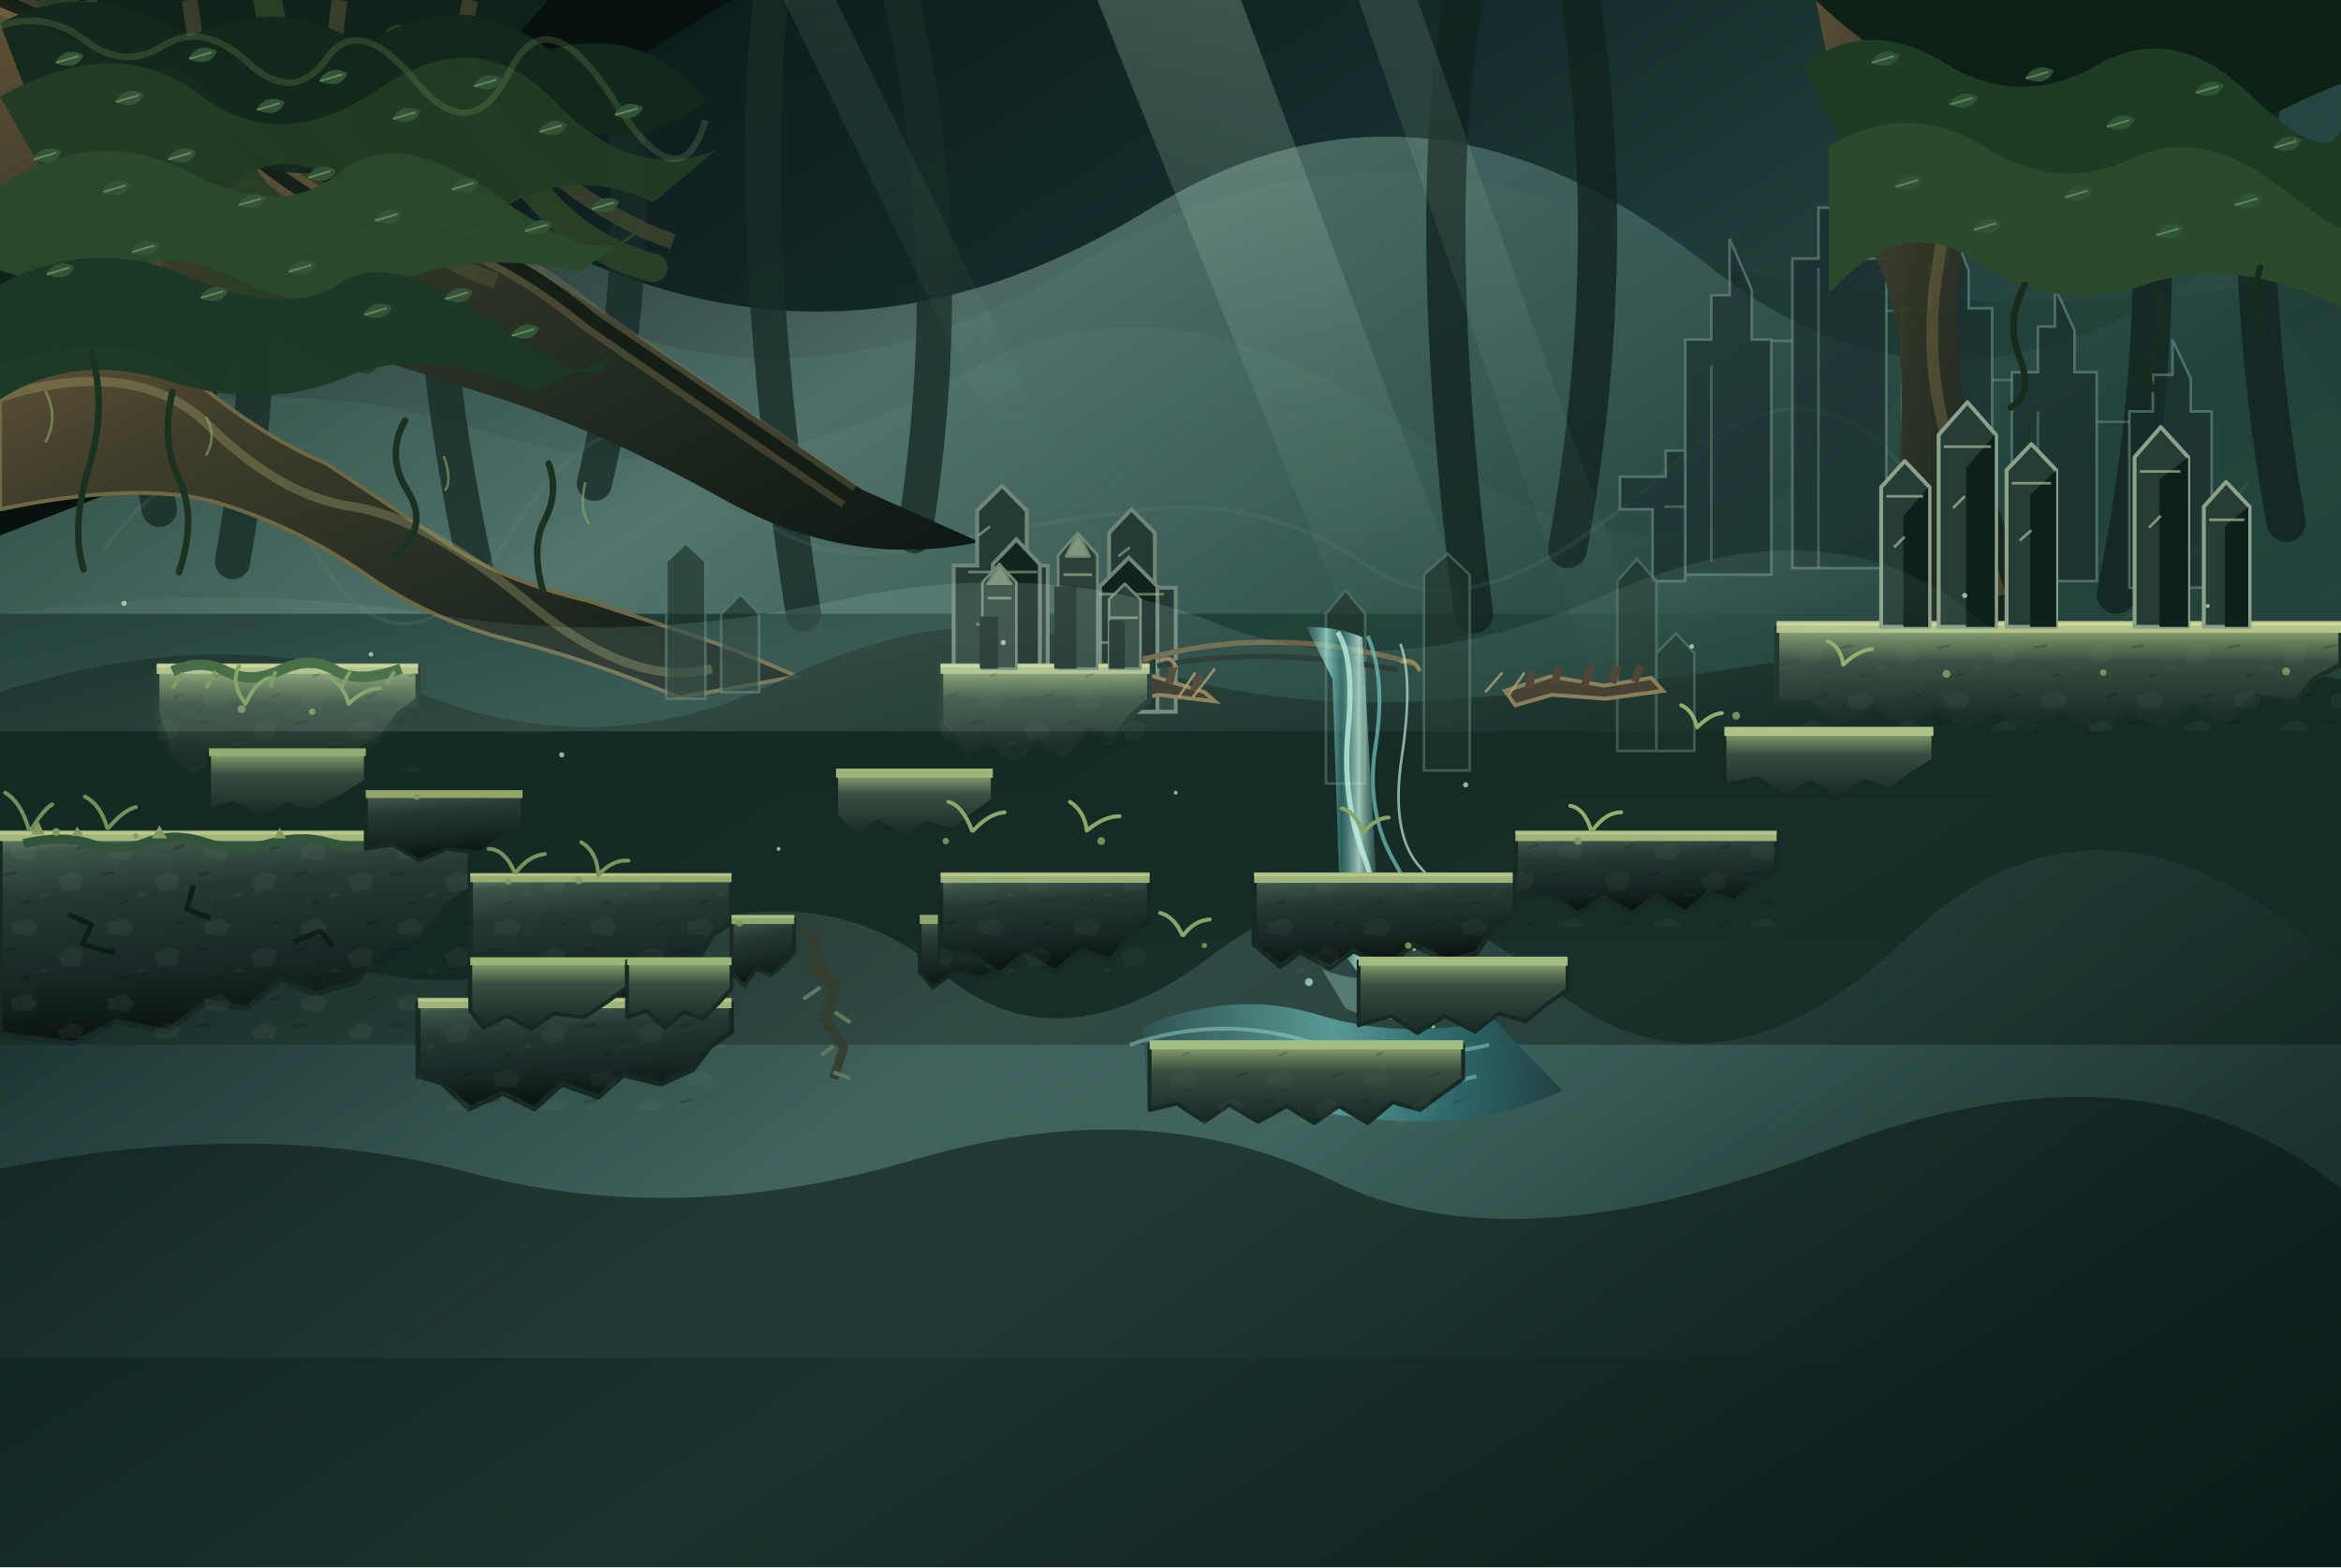
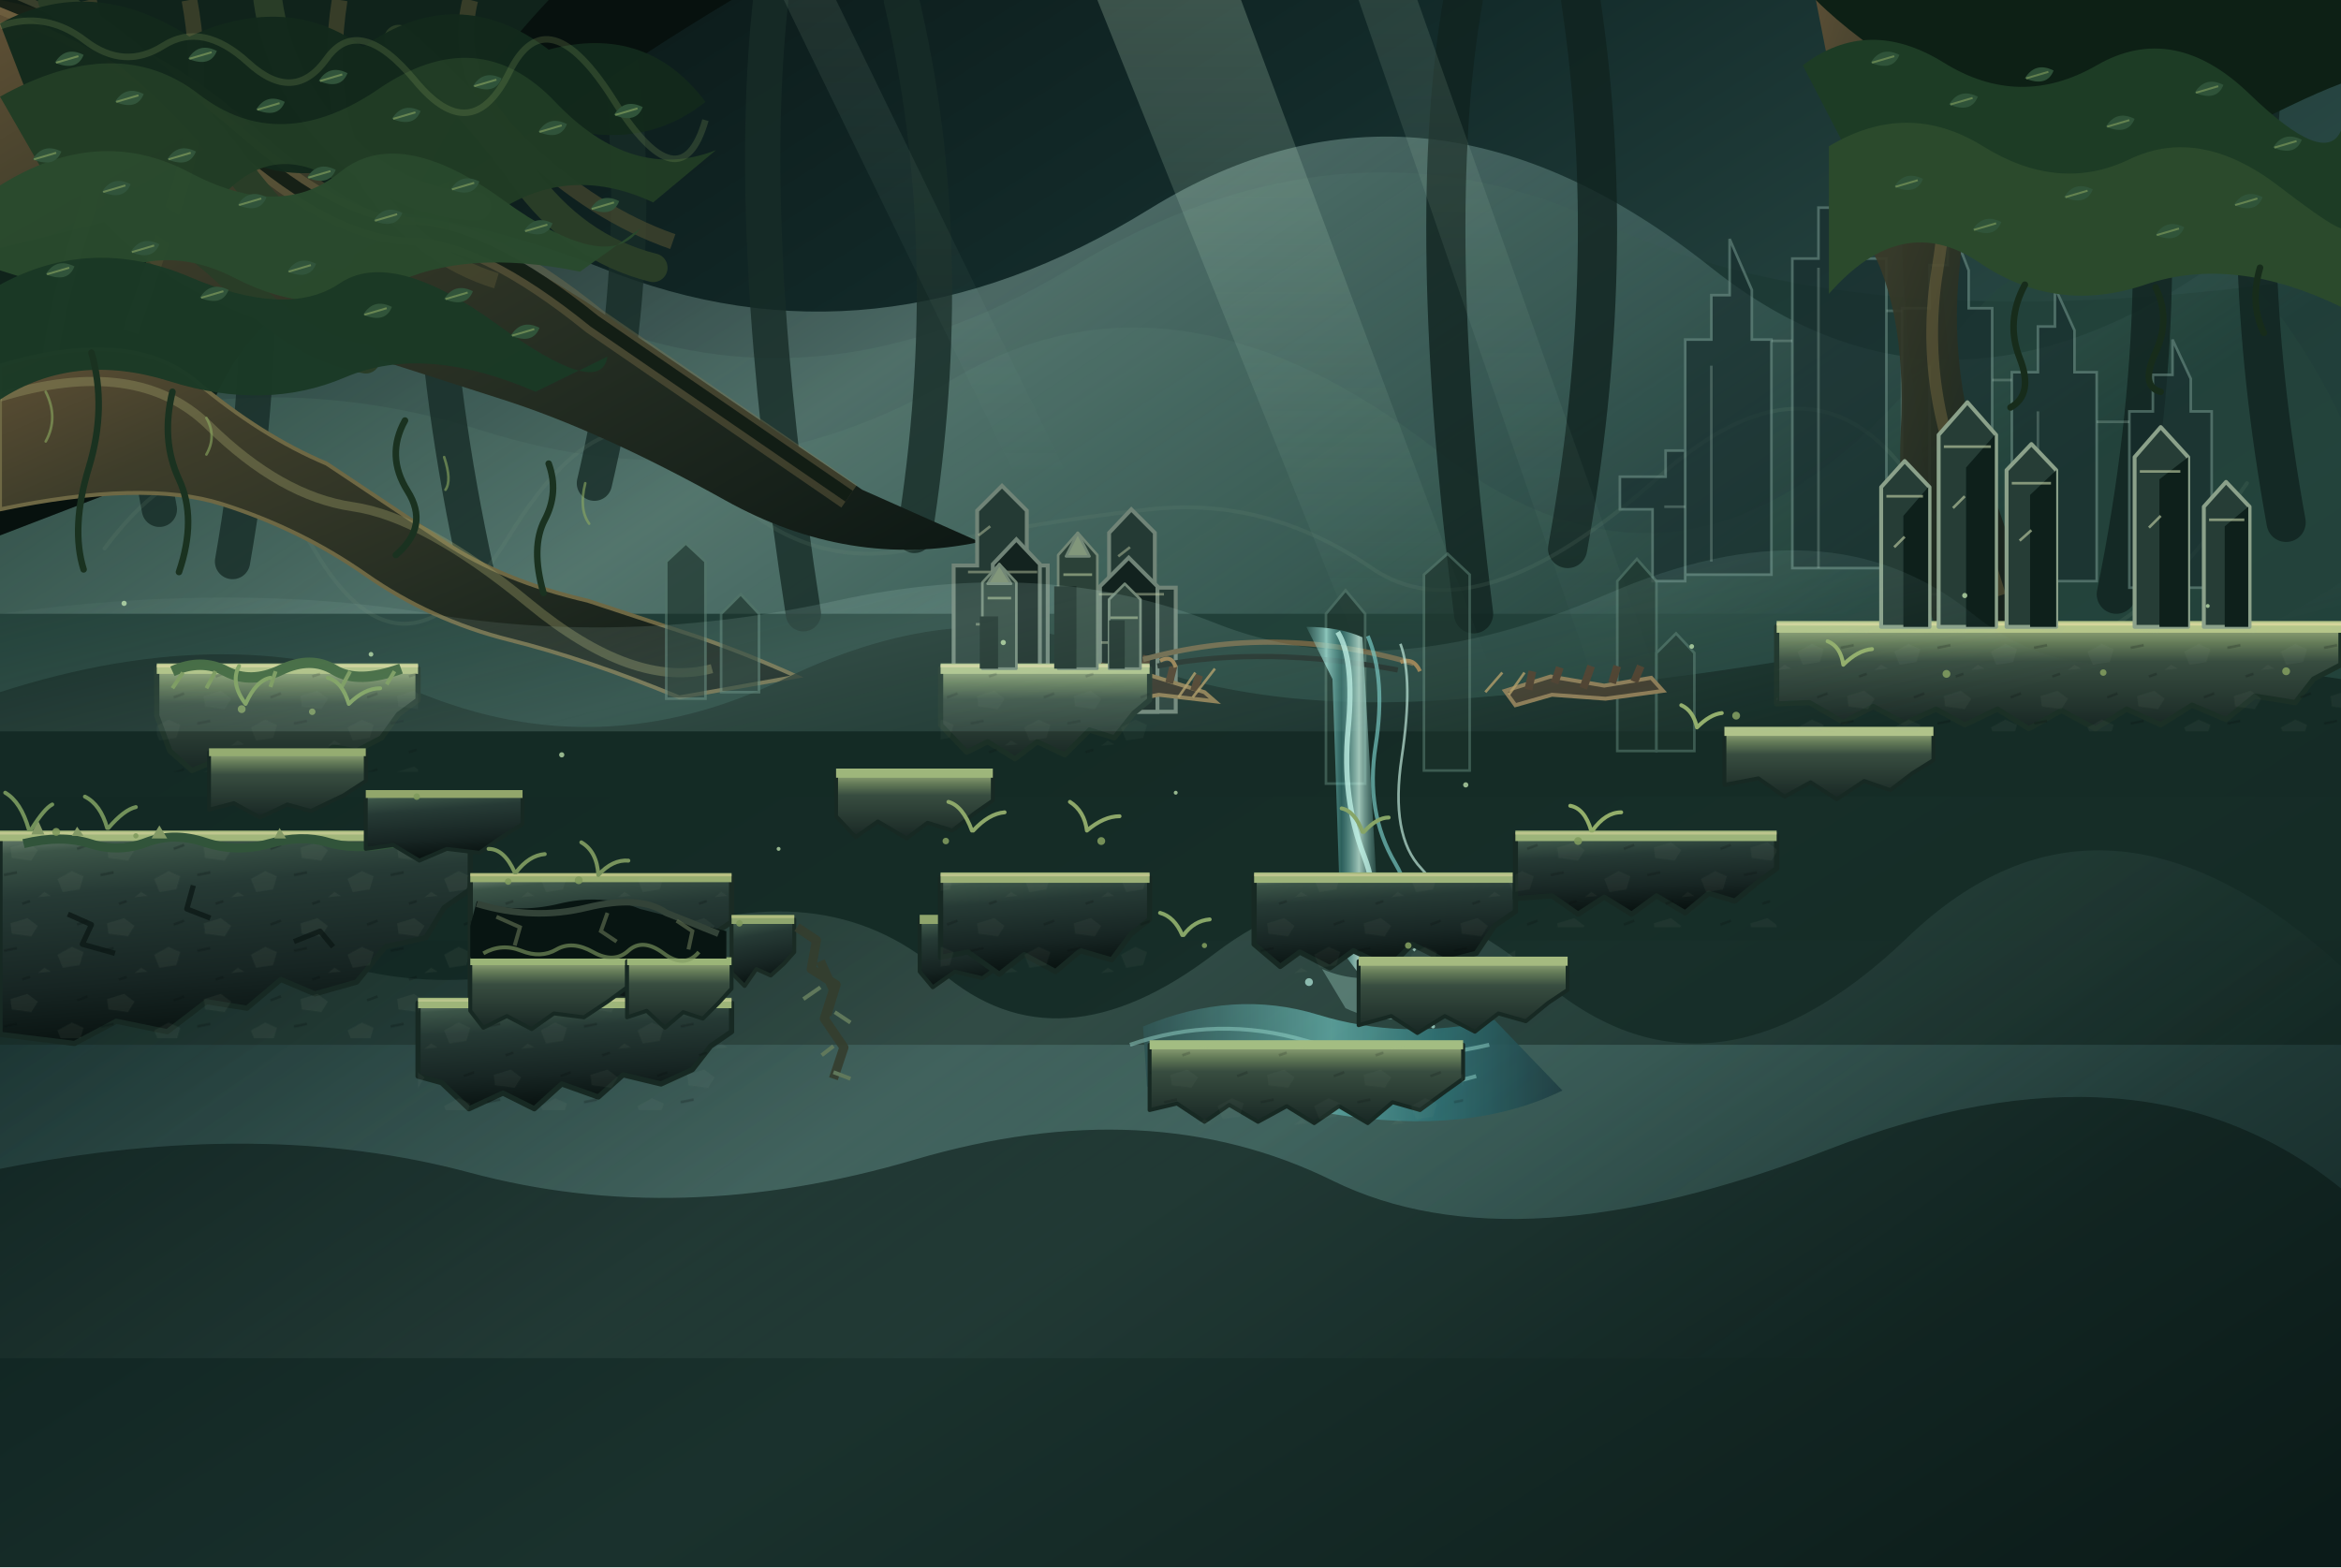
<svg xmlns="http://www.w3.org/2000/svg" width="1792" height="1200" viewBox="0 0 1792 1200">
  <defs>
    <linearGradient id="sky" x1="0" y1="0" x2="0.95" y2="1">
      <stop offset="0" stop-color="#07100f" />
      <stop offset=".32" stop-color="#132b2a" />
      <stop offset=".65" stop-color="#31534e" />
      <stop offset="1" stop-color="#102221" />
    </linearGradient>
    <linearGradient id="mist" x1="0" y1="0" x2="1" y2=".3">
      <stop offset="0" stop-color="#b3d8ca" stop-opacity="0" />
      <stop offset=".48" stop-color="#b7e0d5" stop-opacity=".34" />
      <stop offset=".75" stop-color="#9acbc4" stop-opacity=".2" />
      <stop offset="1" stop-color="#8fb9b7" stop-opacity="0" />
    </linearGradient>
    <linearGradient id="stone" x1="0" y1="0" x2=".18" y2="1">
      <stop offset="0" stop-color="#6c8270" />
      <stop offset=".09" stop-color="#3c5548" />
      <stop offset=".3" stop-color="#263a35" />
      <stop offset=".72" stop-color="#172523" />
      <stop offset="1" stop-color="#091311" />
    </linearGradient>
    <linearGradient id="stoneLight" x1="0" y1="0" x2="0" y2="1">
      <stop offset="0" stop-color="#95a87b" />
      <stop offset=".16" stop-color="#647b58" />
      <stop offset=".34" stop-color="#384d40" />
      <stop offset="1" stop-color="#182724" />
    </linearGradient>
    <linearGradient id="root" x1="0" y1="0" x2="1" y2="1">
      <stop offset="0" stop-color="#5f5035" />
      <stop offset=".25" stop-color="#3e3d2a" />
      <stop offset=".62" stop-color="#242d22" />
      <stop offset="1" stop-color="#0d1814" />
    </linearGradient>
    <linearGradient id="water" x1="0" y1="0" x2="1" y2="0">
      <stop offset="0" stop-color="#183b3c" />
      <stop offset=".45" stop-color="#4f9894" />
      <stop offset=".7" stop-color="#1f6266" />
      <stop offset="1" stop-color="#102d32" />
    </linearGradient>
    <linearGradient id="fall" x1="0" y1="0" x2="1" y2="0">
      <stop offset="0" stop-color="#7bc6c2" stop-opacity=".18" />
      <stop offset=".28" stop-color="#a7e9df" stop-opacity=".82" />
      <stop offset=".48" stop-color="#4eaaa9" stop-opacity=".45" />
      <stop offset=".72" stop-color="#d4fff0" stop-opacity=".8" />
      <stop offset="1" stop-color="#5ca6a2" stop-opacity=".14" />
    </linearGradient>
    <linearGradient id="ray" x1="0" y1="0" x2="0" y2="1">
      <stop offset="0" stop-color="#d5f7d7" stop-opacity=".22" />
      <stop offset="1" stop-color="#b6e7d0" stop-opacity="0" />
    </linearGradient>
    <pattern id="rockGrain" width="74" height="58" patternUnits="userSpaceOnUse">
      <path d="M8 11l13 -4 8 6 -5 8 -15 -2z M44 35l11 -6 9 4 -3 10 -13 2z M29 49l5 -4 5 3" fill="#a2b49a" opacity=".08" />
      <path d="M3 32l10 -2 M59 12l8 -3 M17 54l6 -2" fill="none" stroke="#050d0c" stroke-width="2" opacity=".26" />
    </pattern>
    <pattern id="moss" width="42" height="20" patternUnits="userSpaceOnUse">
      <path d="M1 8q5 -7 10 0t10 -1t10 1t10 -2" fill="none" stroke="#a3bd76" stroke-width="2" opacity=".42" />
      <circle cx="8" cy="15" r="1.8" fill="#a6c77e" opacity=".4" />
      <circle cx="31" cy="5" r="1.2" fill="#d1d59a" opacity=".35" />
    </pattern>
    <g id="leaf">
      <path d="M0 0Q8 -13 22 -6Q17 7 0 0Z" fill="#31553b" />
      <path d="M1 0L18 -5" fill="none" stroke="#78965a" stroke-width="1.5" opacity=".8" />
    </g>
    <g id="stoneBlock">
      <path d="M0 4l5 -4 22 1 5 5 -3 12 -24 1 -5 -5z" fill="#263a32" stroke="#71826a" stroke-width="1" />
      <path d="M5 2l17 1M4 8l8 1" stroke="#a5b08b" stroke-width="1" opacity=".45" />
    </g>
    <g id="spire">
      <path d="M0 0L7 -42L14 0L11 -5L7 -28L3 -5Z" fill="#253a38" stroke="#627c71" stroke-width="1" />
      <path d="M4 -8L7 -42L10 -8" fill="none" stroke="#95b7a1" stroke-width="1" opacity=".6" />
    </g>
  </defs>
  <rect width="1792" height="1200" fill="url(#sky)" />
  <path d="M0 230Q210 120 410 226T820 205T1230 172T1792 210V610H0Z" fill="#1c3933" opacity=".72" />
  <path d="M0 350Q180 270 370 330T730 290T1100 345T1480 275T1792 320V720H0Z" fill="#25453c" opacity=".55" />
  <path d="M0 180Q250 120 460 205T880 160T1310 205T1792 120V470H0Z" fill="url(#mist)" />
  <g fill="none" stroke-linecap="round">
    <path d="M100 0Q80 170 122 390M170 20Q220 190 178 430M340 0Q310 210 372 470M468 0Q500 180 455 370M590 0Q570 180 615 470M690 0Q735 190 700 410" stroke="#172c27" stroke-width="27" opacity=".8" />
    <path d="M1120 0Q1090 170 1128 470M1210 0Q1240 200 1200 420M1485 0Q1450 180 1500 420M1630 0Q1670 210 1620 455M1740 0Q1710 180 1750 400" stroke="#10231f" stroke-width="30" opacity=".8" />
    <path d="M80 420Q170 300 240 420T390 410T540 360T700 420T880 390T1050 435T1270 365T1490 415T1720 370" stroke="#73927b" stroke-width="3" opacity=".14" />
  </g>
  <g opacity=".64" fill="#172d2d" stroke="#66877e" stroke-width="2">
    <path d="M1290 440V260L1310 260V226L1324 226V183L1341 222V260H1356V440Z" />
    <path d="M1372 435V198L1392 198V159L1410 159V125L1425 164V198H1444V435Z" />
    <path d="M1456 455V236L1477 236V203L1491 203V166L1507 207V236H1525V455Z" />
    <path d="M1540 445V285L1560 285V250L1573 250V220L1588 253V285H1605V445Z" />
    <path d="M1630 450V315L1648 315V287L1663 287V260L1677 290V315H1693V450Z" />
    <path d="M1265 445L1265 390L1240 390L1240 365L1275 365L1275 345L1290 345L1290 445Z" />
  </g>
  <g fill="none" stroke="#b9d8c8" stroke-width="2" opacity=".25">
    <path d="M1310 280v150M1392 205v230M1477 280v165M1560 315v130M1648 340v110" />
    <path d="M1274 388h16M1356 261h16M1444 238h12M1525 291h15M1605 323h25" />
  </g>
  <path d="M840 0L950 0L1140 510L1045 510Z" fill="url(#ray)" />
  <path d="M1040 0L1085 0L1280 550L1230 550Z" fill="url(#ray)" opacity=".55" />
  <path d="M600 0L640 0L820 370L780 370Z" fill="url(#ray)" opacity=".42" />
  <path d="M0 0H560Q490 42 430 85T310 155T205 230T130 360L0 410Z" fill="#07110e" />
  <path d="M0 0H420Q360 64 330 125T235 224T150 350L0 390Z" fill="#10231b" />
  <path d="M0 0Q110 22 192 95T315 170T450 232L660 375L750 415Q650 436 555 383T385 306T220 253T80 170L0 190Z" fill="url(#root)" />
  <path d="M0 0Q105 42 182 109T315 177T455 246L650 380" fill="none" stroke="#8c7a4f" stroke-width="21" opacity=".33" />
  <path d="M0 0Q105 42 182 109T315 177T455 246L650 380" fill="none" stroke="#0b1711" stroke-width="10" opacity=".85" />
  <path d="M68 0Q90 90 62 176T35 324M145 0Q160 80 133 158T100 254M260 0Q246 90 285 144T380 215M360 0Q345 60 400 112T515 185" fill="none" stroke="#4c4b30" stroke-width="12" opacity=".65" />
  <path d="M0 280Q100 250 150 292T250 355L340 415Q385 445 450 460L535 488Q570 500 610 518L520 534Q450 505 390 490T280 440T170 386T0 390Z" fill="url(#root)" stroke="#6e6844" stroke-width="3" />
  <path d="M0 304Q105 272 160 326T270 388T405 462T545 512" fill="none" stroke="#a0a16a" stroke-width="7" opacity=".36" />
  <path d="M40 0Q130 58 178 124T260 195M205 0Q214 64 260 110T365 158M305 30Q360 78 400 134T500 205M90 150Q145 178 188 222T280 275" fill="none" stroke="#293d27" stroke-width="22" stroke-linecap="round" />
  <g opacity=".96">
    <path d="M0 18Q70 -20 145 28Q220 -6 278 36Q350 -15 420 38Q495 18 540 78Q490 118 420 95Q370 150 300 118Q220 150 170 112Q90 137 30 96Z" fill="#12291b" />
    <path d="M0 74Q90 24 152 72T290 68T425 78T548 115L500 155Q438 126 384 160T268 146T160 163T38 140Z" fill="#203c24" />
    <path d="M0 142Q75 95 145 132T260 132T385 153T490 175L444 208Q356 190 300 218T180 213T60 226L0 207Z" fill="#294a2d" />
    <path d="M0 218Q70 180 145 212T260 217T380 248T465 273L410 300Q325 263 264 289T130 292T0 306Z" fill="#1a3925" />
    <path d="M0 20Q35 8 65 31T125 35T190 48T250 45T318 62T390 55T470 77T540 92" fill="none" stroke="#8da766" stroke-width="5" opacity=".22" />
    <g>
      <use href="#leaf" x="42" y="48" />
      <use href="#leaf" x="88" y="78" />
      <use href="#leaf" x="144" y="45" />
      <use href="#leaf" x="196" y="84" />
      <use href="#leaf" x="244" y="62" />
      <use href="#leaf" x="300" y="91" />
      <use href="#leaf" x="362" y="66" />
      <use href="#leaf" x="412" y="101" />
      <use href="#leaf" x="470" y="88" />
      <use href="#leaf" x="25" y="122" />
      <use href="#leaf" x="78" y="147" />
      <use href="#leaf" x="128" y="122" />
      <use href="#leaf" x="182" y="157" />
      <use href="#leaf" x="235" y="136" />
      <use href="#leaf" x="286" y="169" />
      <use href="#leaf" x="345" y="145" />
      <use href="#leaf" x="401" y="177" />
      <use href="#leaf" x="452" y="160" />
      <use href="#leaf" x="35" y="210" />
      <use href="#leaf" x="100" y="193" />
      <use href="#leaf" x="153" y="228" />
      <use href="#leaf" x="220" y="208" />
      <use href="#leaf" x="278" y="241" />
      <use href="#leaf" x="340" y="229" />
      <use href="#leaf" x="391" y="257" />
    </g>
  </g>
  <path d="M1470 0Q1510 110 1500 205T1530 390L1572 512L1502 520Q1450 430 1455 330T1425 178L1390 0Z" fill="url(#root)" opacity=".92" />
  <path d="M1487 15Q1498 115 1483 207T1510 389L1531 456" fill="none" stroke="#a18a52" stroke-width="9" opacity=".3" />
  <path d="M1390 0Q1420 30 1470 60T1580 115T1700 108T1792 64V0Z" fill="#0d2015" />
  <path d="M1380 50Q1430 12 1488 48T1605 50T1722 72T1792 100V180Q1730 140 1670 164T1550 150T1440 166Z" fill="#1d3c25" />
  <path d="M1400 112Q1460 76 1518 112T1630 122T1745 143T1792 168V235Q1710 195 1642 218T1515 201T1400 225Z" fill="#2b4a2c" />
  <g opacity=".9">
    <use href="#leaf" x="1432" y="48" />
    <use href="#leaf" x="1492" y="80" />
    <use href="#leaf" x="1550" y="60" />
    <use href="#leaf" x="1612" y="97" />
    <use href="#leaf" x="1680" y="71" />
    <use href="#leaf" x="1740" y="113" />
    <use href="#leaf" x="1450" y="143" />
    <use href="#leaf" x="1510" y="176" />
    <use href="#leaf" x="1580" y="151" />
    <use href="#leaf" x="1650" y="180" />
    <use href="#leaf" x="1710" y="157" />
  </g>
  <g fill="none" stroke-linecap="round">
    <path d="M70 270q12 42 -2 88t-4 78M132 300q-9 37 5 67t0 71M310 322q-15 27 2 54t-9 49M420 355q8 22 -3 43t-1 56" stroke="#1a3220" stroke-width="5" />
    <path d="M35 300q10 20 0 38M158 320q8 14 0 28M340 350q6 18 1 25M448 370q-5 20 3 31" stroke="#8caa61" stroke-width="2" opacity=".6" />
    <path d="M1550 218q-15 28 -4 56t-7 38M1650 220q12 24 0 50t4 30M1730 205q-8 28 3 50" stroke="#172c1b" stroke-width="5" />
  </g>
  <path d="M0 530Q180 472 320 530T600 520T850 500T1120 535T1400 500T1792 520V800H0Z" fill="#10241f" opacity=".75" />
  <g opacity=".65" fill="#1b322b" stroke="#527568" stroke-width="2">
    <path d="M510 535V430L525 416L540 430V535Z" />
    <path d="M552 530V470L567 455L581 470V530Z" />
    <path d="M1015 600V470L1030 452L1045 470V600Z" />
    <path d="M1090 590V440L1108 424L1125 440V590Z" />
    <path d="M1238 575V445L1253 428L1268 445V575Z" />
    <path d="M1268 575V500L1283 485L1297 500V575Z" />
  </g>
  <g fill="#243a34" stroke="#708477" stroke-width="3">
    <path d="M730 545V433L748 433V391L767 372L786 391V433H802V545Z" />
    <path d="M830 545V450L849 450V408L866 390L884 408V450H900V545Z" />
    <path d="M760 432L778 413L796 432V545H760Z" fill="#13231f" />
    <path d="M842 449L864 427L886 449V545H842Z" fill="#12221e" />
  </g>
  <g fill="none" stroke="#b7c4a0" stroke-width="2" opacity=".5">
    <path d="M741 438h53M841 455h50M747 478l25 0M843 492h28M754 525h18M849 524h22" />
    <path d="M749 410l9 -7M856 426l9 -7" />
  </g>
  <g>
    <path d="M832 525L880 517L922 530L930 537L887 532L850 539Z" fill="#342f23" stroke="#8e7a4e" stroke-width="3" />
    <path d="M842 522l4 -14M856 526l5 -16M874 522l4 -20M895 523l4 -16M914 529l4 -12" stroke="#4d3b27" stroke-width="6" />
    <path d="M875 505Q975 477 1082 508" fill="none" stroke="#6d6344" stroke-width="4" />
    <path d="M886 510Q968 494 1070 513" fill="none" stroke="#1d2924" stroke-width="4" />
    <path d="M1152 529L1187 518L1228 525L1264 519L1273 529L1229 535L1188 532L1160 540Z" fill="#3f392a" stroke="#8c7952" stroke-width="3" />
    <path d="M1170 528l3 -14M1190 523l4 -12M1212 527l6 -17M1234 523l4 -13M1251 522l5 -12" stroke="#4b3b29" stroke-width="6" />
    <path d="M915 515l-13 19M930 512l-17 22M1150 515l-13 15M1167 515l-12 17" stroke="#b59b61" stroke-width="2" opacity=".8" />
    <path d="M888 506q9 -5 12 5M1072 507q10 -4 15 7" fill="none" stroke="#9b7d4c" stroke-width="3" />
  </g>
  <path d="M1000 480Q1025 480 1043 488L1056 715L1045 752L1027 728L1020 520Z" fill="url(#fall)" opacity=".9" />
  <path d="M1024 484Q1037 505 1032 558T1044 655T1035 724" fill="none" stroke="#c3f4e8" stroke-width="4" opacity=".76" />
  <path d="M1047 487Q1061 520 1053 571T1068 661T1055 723" fill="none" stroke="#75c6c1" stroke-width="3" opacity=".7" />
  <path d="M1072 493Q1082 520 1073 580T1088 665T1082 728" fill="none" stroke="#d5fff0" stroke-width="2" opacity=".62" />
  <path d="M875 786Q944 757 1009 777T1144 781L1196 835Q1125 870 1020 853T878 832Z" fill="url(#water)" opacity=".92" />
  <path d="M865 800Q932 777 1000 797T1140 800M893 821Q956 810 1012 826T1130 824M935 844Q1006 831 1082 847" fill="none" stroke="#94d9cc" stroke-width="3" opacity=".48" />
  <path d="M1012 742Q1042 755 1074 744L1100 774Q1064 788 1030 772Z" fill="#bcf8e7" opacity=".3" />
  <g fill="#c3fff0" opacity=".65">
    <circle cx="1002" cy="752" r="3" />
    <circle cx="1083" cy="760" r="2.5" />
    <circle cx="1049" cy="771" r="2" />
    <circle cx="1097" cy="786" r="1.5" />
  </g>
  <path d="M0 720Q130 690 240 732T490 720T720 744T930 730T1180 750T1460 718T1792 740V1040H0Z" fill="url(#mist)" opacity=".5" />
  <path d="M0 895Q200 855 360 898T700 888T1020 904T1400 880T1792 910V1200H0Z" fill="#071512" opacity=".55" />
  <g id="terrain-masses" stroke-linejoin="round">
    <path d="M0 640H360V681L340 695L326 718L295 725L273 752L241 761L215 750L189 772L158 767L128 790L89 782L57 799L0 792Z" fill="url(#stone)" stroke="#172923" stroke-width="4" />
    <path d="M0 640H360" stroke="#a2b77b" stroke-width="8" />
    <path d="M0 638H360" stroke="#d0d09a" stroke-width="2" opacity=".65" />
    <path d="M0 640H360V795H0Z" fill="url(#rockGrain)" opacity=".9" />
    <path d="M18 646q29 -7 51 0t43 -1t45 0t49 1t45 -1t48 1t49 -1" fill="none" stroke="#31543a" stroke-width="7" />
    <g fill="#839966">
      <path d="M24 639l5 -11 5 11z" />
      <path d="M55 640l4 -7 5 7z" />
      <path d="M116 642l6 -10 6 10z" />
      <path d="M210 642l4 -8 5 8z" />
      <path d="M288 642l6 -11 6 11z" />
    </g>
    <path d="M52 700l18 8 -7 15 25 7M148 678l-5 18 18 7M225 721l20 -8 10 12" fill="none" stroke="#0b1714" stroke-width="4" opacity=".75" />
    <path d="M360 672H560V706L545 716L532 739L505 748L484 766L451 760L431 779L400 764L380 780L360 766Z" fill="url(#stone)" stroke="#1a2b24" stroke-width="4" />
    <path d="M360 672H560" stroke="#97ad70" stroke-width="7" />
    <path d="M360 670H560" stroke="#d2ce91" stroke-width="2" opacity=".6" />
    <path d="M360 672H560V770H360Z" fill="url(#rockGrain)" opacity=".8" />
    <path d="M560 704H608V729L600 738L590 747L579 742L570 755L560 745Z" fill="url(#stone)" stroke="#1a2b24" stroke-width="3" />
    <path d="M560 704H608" stroke="#8fa66e" stroke-width="7" />
    <path d="M560 702H608" stroke="#c7cc8a" stroke-width="2" opacity=".6" />
    <path d="M120 512H320V536L305 547L292 565L273 575L255 572L237 589L217 580L194 591L171 580L147 590L130 575L120 548Z" fill="url(#stoneLight)" stroke="#1b3026" stroke-width="4" />
    <path d="M120 512H320" stroke="#b1c183" stroke-width="8" />
    <path d="M120 510H320" stroke="#e0d8a0" stroke-width="2" opacity=".7" />
    <path d="M120 512H320V591H120Z" fill="url(#rockGrain)" opacity=".65" />
    <path d="M132 514q22 -10 41 0t42 -1t41 0t51 -1" fill="none" stroke="#3d6339" stroke-width="8" />
    <path d="M140 515l-8 12M165 514l-7 13M211 514l-4 12M268 514l-7 13M302 514l-6 10" stroke="#799759" stroke-width="3" />
    <path d="M160 576H280V598L263 609L238 621L220 616L199 626L179 615L160 620Z" fill="url(#stoneLight)" stroke="#172923" stroke-width="3" />
    <path d="M160 576H280" stroke="#95ac71" stroke-width="6" />
    <path d="M280 608H400V631L384 641L367 653L342 650L321 659L301 647L280 650Z" fill="url(#stone)" stroke="#172923" stroke-width="3" />
    <path d="M280 608H400" stroke="#92a66b" stroke-width="6" />
    <path d="M320 768H560V790L544 801L530 819L506 830L477 823L458 840L430 830L409 849L385 837L359 849L338 829L320 824Z" fill="url(#stone)" stroke="#172923" stroke-width="4" />
    <path d="M320 768H560" stroke="#9eb579" stroke-width="8" />
    <path d="M320 766H560" stroke="#d0d19a" stroke-width="2" opacity=".55" />
    <path d="M320 768H560V850H320Z" fill="url(#rockGrain)" opacity=".8" />
    <path d="M360 736H480V756L465 767L447 779L424 776L407 788L388 778L370 787L360 774Z" fill="url(#stoneLight)" stroke="#172923" stroke-width="3" />
    <path d="M360 736H480" stroke="#9bb578" stroke-width="6" />
    <path d="M480 736H560V757L550 768L538 780L523 775L509 787L495 774L480 779Z" fill="url(#stoneLight)" stroke="#172923" stroke-width="3" />
    <path d="M480 736H560" stroke="#9bb578" stroke-width="6" />
    <path d="M704 704H784V726L770 736L752 749L731 744L714 756L704 744Z" fill="url(#stone)" stroke="#172923" stroke-width="3" />
    <path d="M704 704H784" stroke="#8fa56c" stroke-width="7" />
    <path d="M610 710L625 720L621 742L640 754L633 777M628 736L638 758L631 780L646 802L638 826" fill="none" stroke="#343d2d" stroke-width="7" opacity=".9" />
    <path d="M628 756l-13 9M639 775l12 8M638 801l-9 7M638 821l13 5" stroke="#60785b" stroke-width="3" />
    <path d="M720 672H880V704L866 715L851 735L827 728L808 744L784 731L765 746L741 729L720 733Z" fill="url(#stone)" stroke="#172923" stroke-width="4" />
    <path d="M720 672H880" stroke="#9aaf75" stroke-width="8" />
    <path d="M720 670H880" stroke="#d3d19b" stroke-width="2" opacity=".6" />
    <path d="M720 672H880V746H720Z" fill="url(#rockGrain)" opacity=".75" />
    <path d="M960 672H1160V698L1144 709L1130 730L1107 736L1081 723L1063 741L1036 728L1018 741L995 729L980 740L960 723Z" fill="url(#stone)" stroke="#172923" stroke-width="4" />
    <path d="M960 672H1160" stroke="#9db47a" stroke-width="8" />
    <path d="M960 670H1160" stroke="#d3d19b" stroke-width="2" opacity=".6" />
    <path d="M960 672H1160V746H960Z" fill="url(#rockGrain)" opacity=".75" />
    <path d="M720 512H880V536L868 546L853 565L834 559L815 578L794 568L777 581L756 568L740 576L720 555Z" fill="url(#stoneLight)" stroke="#1b3026" stroke-width="4" />
    <path d="M720 512H880" stroke="#b2c48a" stroke-width="8" />
    <path d="M720 510H880" stroke="#e1dba5" stroke-width="2" opacity=".75" />
    <path d="M720 512H880V581H720Z" fill="url(#rockGrain)" opacity=".65" />
    <g fill="#2b4138" stroke="#728776" stroke-width="2">
      <path d="M752 512V446L765 432L778 446V512Z" />
      <path d="M810 512V425L825 408L840 425V512Z" />
      <path d="M849 512V459L861 447L873 459V512Z" />
      <path d="M756 447L765 432L774 447Z" fill="#82977b" />
      <path d="M816 426L825 408L834 426Z" fill="#82977b" />
    </g>
    <g fill="#152721">
      <path d="M764 472v40h-14v-40z" />
      <path d="M824 449v63h-17v-63z" />
      <path d="M861 475v37h-12v-37z" />
    </g>
    <path d="M756 458h18M814 440h22M850 473h21" stroke="#b4c69b" stroke-width="2" opacity=".6" />
    <path d="M640 592H760V613L747 622L729 636L710 630L694 642L672 629L655 641L640 625Z" fill="url(#stoneLight)" stroke="#172923" stroke-width="3" />
    <path d="M640 592H760" stroke="#9eb67b" stroke-width="7" />
    <path d="M880 800H1120V826L1106 836L1087 850L1066 844L1047 860L1025 847L1006 860L985 847L963 859L941 846L922 859L901 845L880 850Z" fill="url(#stoneLight)" stroke="#172923" stroke-width="3" />
    <path d="M880 800H1120" stroke="#a3bd82" stroke-width="7" />
    <path d="M880 801H1120V862H880Z" fill="url(#rockGrain)" opacity=".65" />
    <path d="M1160 640H1360V665L1345 676L1328 690L1308 684L1290 699L1268 686L1249 700L1228 687L1208 700L1188 686L1160 688Z" fill="url(#stone)" stroke="#172923" stroke-width="4" />
    <path d="M1160 640H1360" stroke="#9cb47a" stroke-width="8" />
    <path d="M1160 638H1360" stroke="#d2d19a" stroke-width="2" opacity=".6" />
    <path d="M1160 640H1360V710H1160Z" fill="url(#rockGrain)" opacity=".75" />
    <path d="M1040 736H1200V758L1185 768L1168 782L1147 776L1129 790L1106 778L1085 791L1065 778L1040 785Z" fill="url(#stoneLight)" stroke="#172923" stroke-width="3" />
    <path d="M1040 736H1200" stroke="#a5ba80" stroke-width="7" />
    <path d="M1320 560H1480V582L1464 592L1447 605L1427 598L1406 612L1386 599L1366 610L1346 596L1320 601Z" fill="url(#stoneLight)" stroke="#172923" stroke-width="3" />
    <path d="M1320 560H1480" stroke="#b0c38a" stroke-width="7" />
    <path d="M1360 480H1792V509L1771 520L1757 538L1726 533L1704 551L1678 540L1654 555L1628 543L1604 558L1578 544L1553 558L1529 543L1504 555L1482 543L1458 554L1434 541L1411 553L1385 538L1360 539Z" fill="url(#stoneLight)" stroke="#1b3026" stroke-width="4" />
    <path d="M1360 480H1792" stroke="#b5c68a" stroke-width="9" />
    <path d="M1360 478H1792" stroke="#e2dda3" stroke-width="2" opacity=".72" />
    <path d="M1360 480H1792V560H1360Z" fill="url(#rockGrain)" opacity=".8" />
    <g fill="#263d36" stroke="#8ba18a" stroke-width="3">
      <path d="M1440 480V373L1458 353L1477 373V480Z" />
      <path d="M1484 480V333L1506 308L1528 333V480Z" />
      <path d="M1536 480V360L1555 340L1574 360V480Z" />
      <path d="M1634 480V350L1654 327L1675 350V480Z" />
      <path d="M1687 480V388L1704 369L1722 388V480Z" />
    </g>
    <g fill="#0e201b">
      <path d="M1457 395l19 -22v107h-19z" />
      <path d="M1505 358l22 -25v147h-22z" />
      <path d="M1554 379l20 -19v120h-20z" />
      <path d="M1653 367l22 -17v130h-22z" />
      <path d="M1703 403l18 -15v92h-18z" />
    </g>
    <g fill="none" stroke="#bac9a0" stroke-width="2" opacity=".65">
      <path d="M1444 380h28M1488 342h36M1540 370h30M1638 361h31M1691 398h27" />
      <path d="M1450 419l8 -8M1495 389l9 -9M1546 414l9 -8M1645 404l9 -9" />
    </g>
  </g>
+   <path d="M365 690Q395 700 428 692T490 696L556 713L556 734L360 734L360 709Z" fill="#071411" opacity=".98" />
+   <path d="M365 692Q408 705 449 695T510 699L550 715" fill="none" stroke="#334338" stroke-width="5" />
+   <path d="M380 702l18 8 -4 14M465 699l-5 14 12 8M518 705l12 8 -3 14" fill="none" stroke="#546348" stroke-width="3" opacity=".75" />
+   <path d="M370 730q14 -8 29 -2t27 -1t28 2t27 -1t27 2t27 -1" fill="none" stroke="#819b62" stroke-width="3" opacity=".62" />
  <g fill="none" stroke-linecap="round">
    <path d="M22 635q-6 -21 -18 -28m20 28q10 -16 16 -19m42 18q-5 -18 -17 -24m18 24q12 -14 21 -16" stroke="#72915a" stroke-width="3" />
    <path d="M188 539q-12 -16 -5 -29m5 29q8 -18 19 -20m60 20q-5 -17 -16 -20m16 20q12 -12 24 -12" stroke="#7e9e5c" stroke-width="3" />
    <path d="M394 668q-8 -18 -20 -18m21 18q10 -13 22 -14m41 16q-1 -18 -13 -25m13 25q11 -12 23 -11" stroke="#78935c" stroke-width="3" />
    <path d="M744 636q-7 -19 -18 -22m19 22q12 -13 24 -14m63 14q-2 -15 -13 -22m13 22q13 -11 25 -11" stroke="#8da769" stroke-width="3" />
    <path d="M905 716q-6 -14 -17 -17m18 17q8 -11 20 -12m117 -67q-6 -16 -16 -18m17 18q10 -11 19 -11" stroke="#87a567" stroke-width="3" />
    <path d="M1218 636q-5 -17 -16 -19m17 19q10 -14 22 -14m58 -65q-3 -13 -12 -17m12 17q10 -10 19 -11m93 -37q-2 -14 -12 -18m12 18q11 -11 22 -12" stroke="#93ae6a" stroke-width="3" />
  </g>
  <g fill="#7f9a5d" opacity=".9">
    <circle cx="43" cy="637" r="3" />
    <circle cx="104" cy="640" r="2" />
    <circle cx="185" cy="543" r="3" />
    <circle cx="239" cy="545" r="2.5" />
    <circle cx="319" cy="610" r="2.5" />
    <circle cx="389" cy="675" r="2.5" />
    <circle cx="443" cy="674" r="3" />
    <circle cx="566" cy="707" r="2.5" />
    <circle cx="724" cy="644" r="2.5" />
    <circle cx="843" cy="644" r="3" />
    <circle cx="922" cy="724" r="2" />
    <circle cx="1078" cy="724" r="2.5" />
    <circle cx="1208" cy="644" r="3" />
    <circle cx="1329" cy="548" r="3" />
    <circle cx="1490" cy="516" r="3" />
    <circle cx="1610" cy="515" r="2.5" />
    <circle cx="1750" cy="514" r="3" />
  </g>
  <path d="M0 470Q180 445 330 470T640 460T930 477T1230 455T1510 470T1792 446V560H0Z" fill="url(#mist)" opacity=".5" />
  <g fill="#c9edb5" opacity=".72">
    <circle cx="95" cy="462" r="2" />
    <circle cx="284" cy="501" r="1.8" />
    <circle cx="430" cy="578" r="2" />
    <circle cx="596" cy="650" r="1.5" />
    <circle cx="768" cy="492" r="2" />
    <circle cx="900" cy="607" r="1.5" />
    <circle cx="1122" cy="601" r="2" />
    <circle cx="1295" cy="495" r="1.8" />
    <circle cx="1504" cy="456" r="2" />
    <circle cx="1690" cy="464" r="1.5" />
  </g>
</svg>
